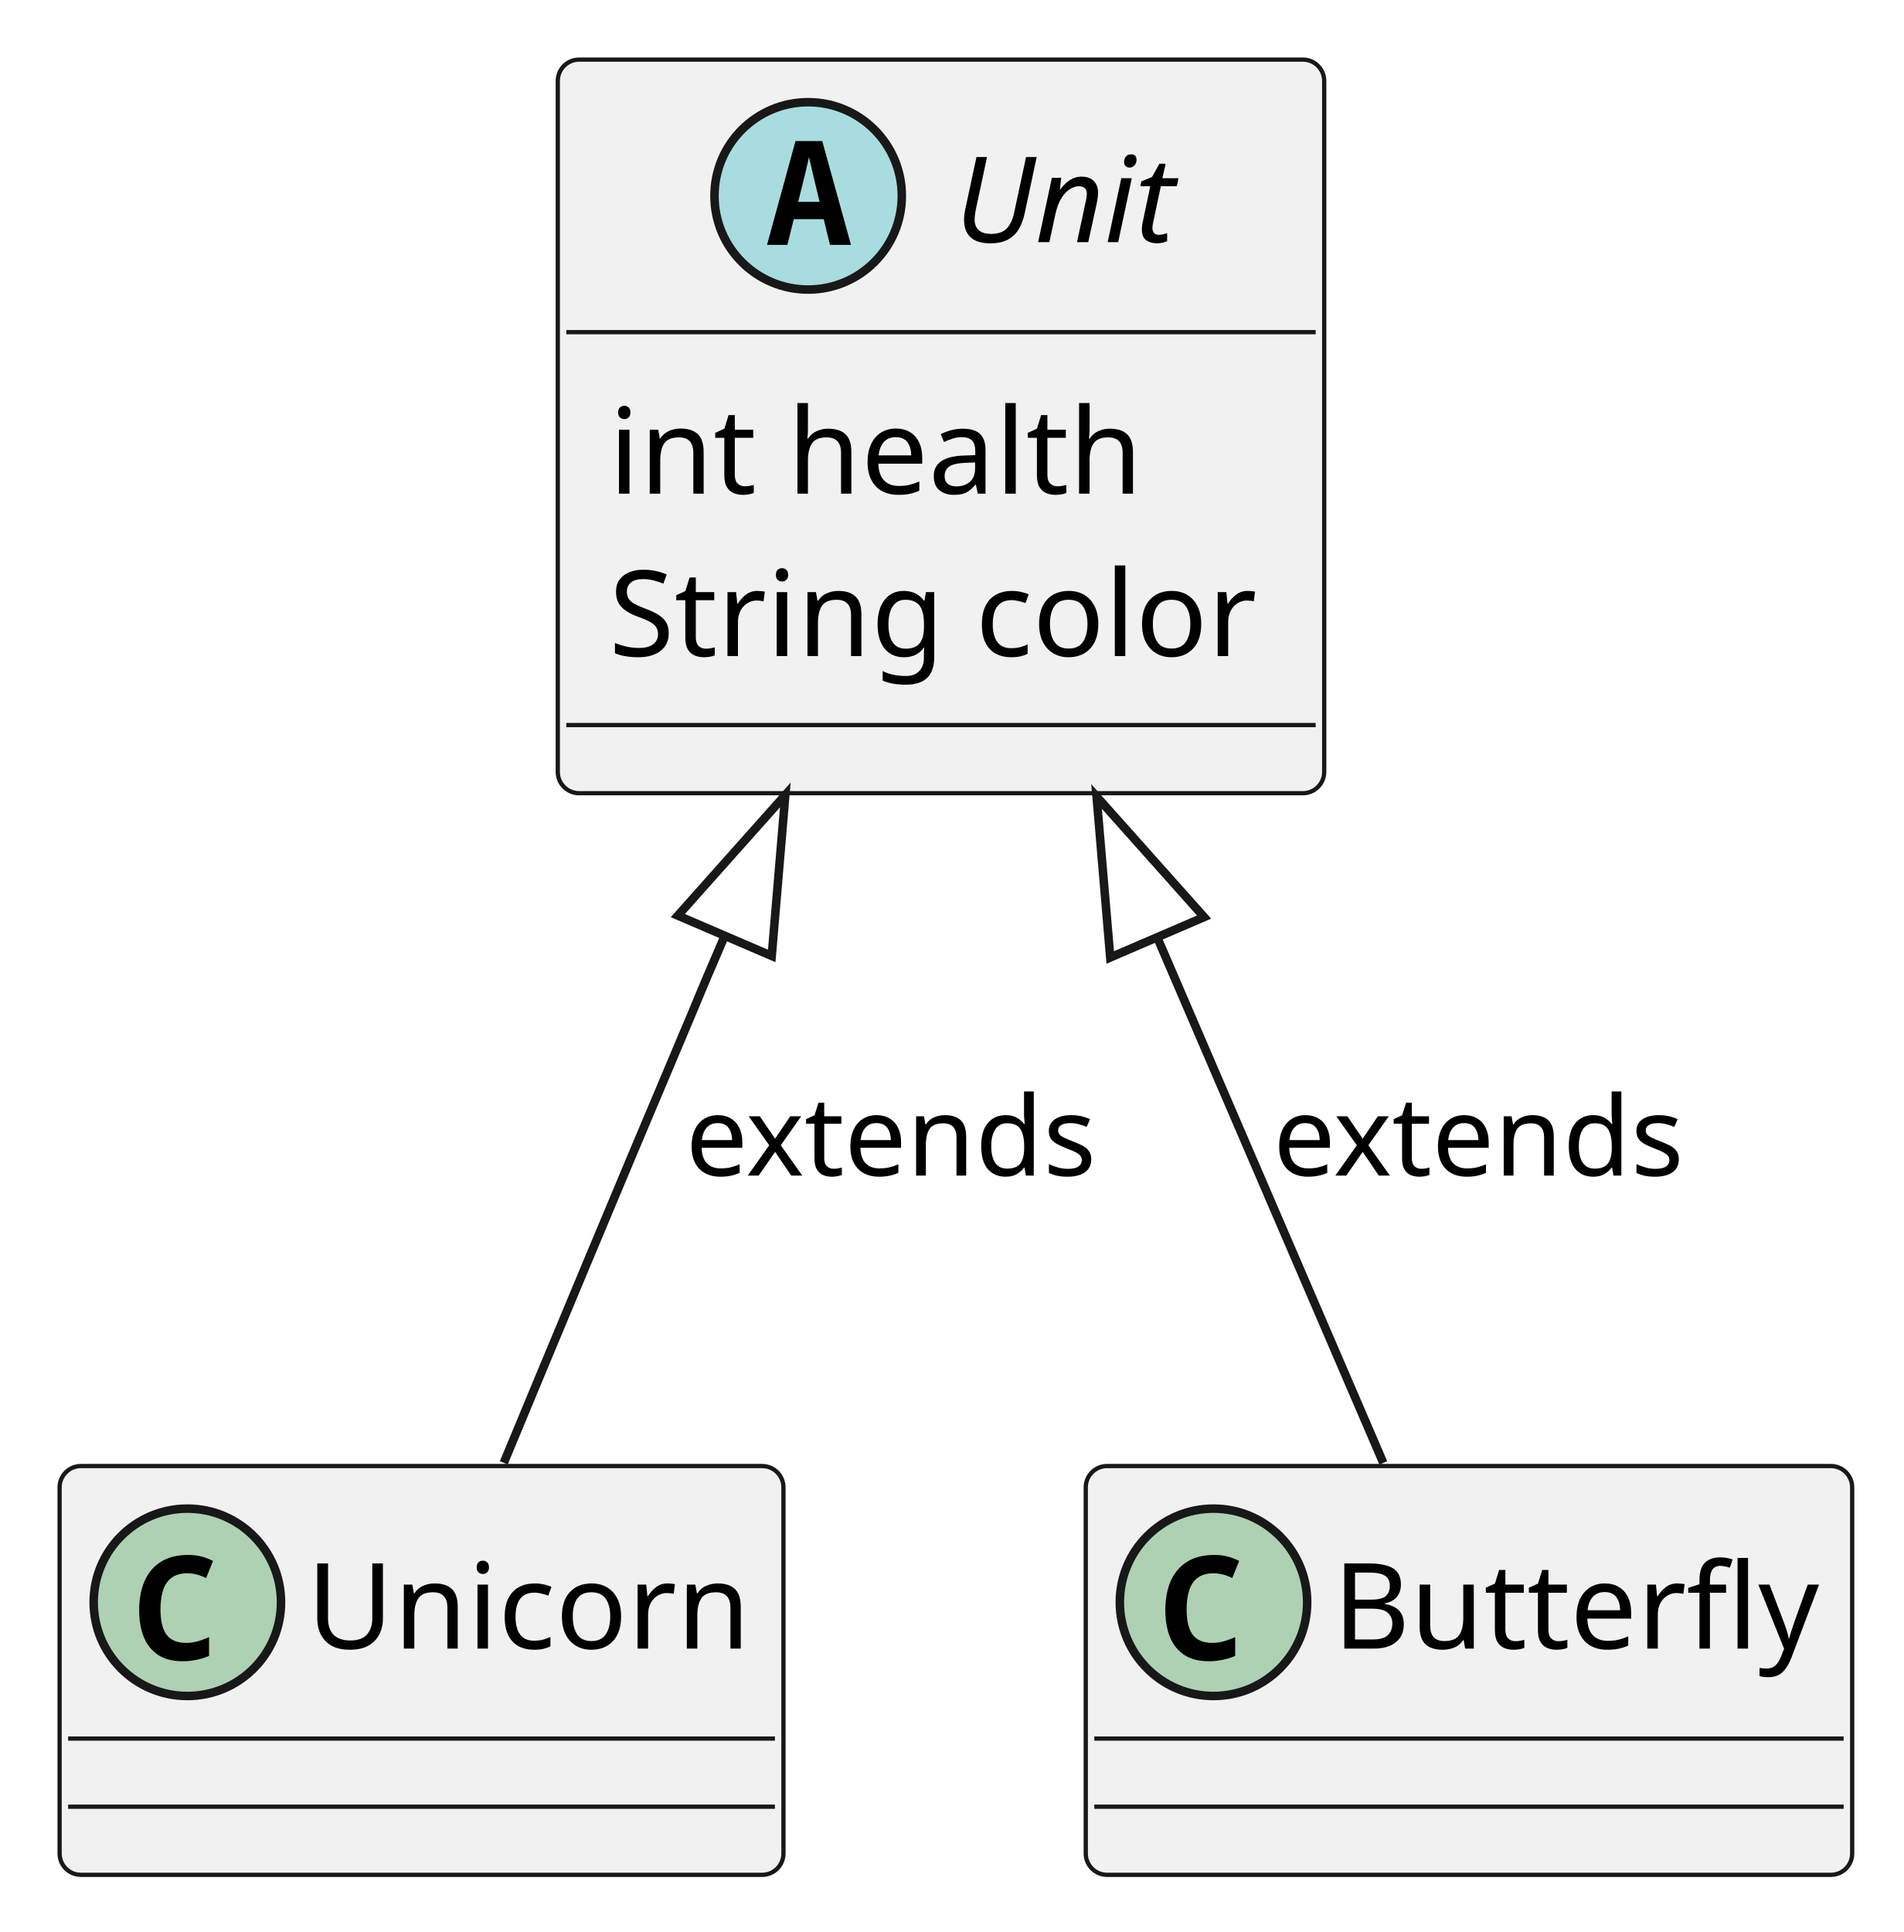
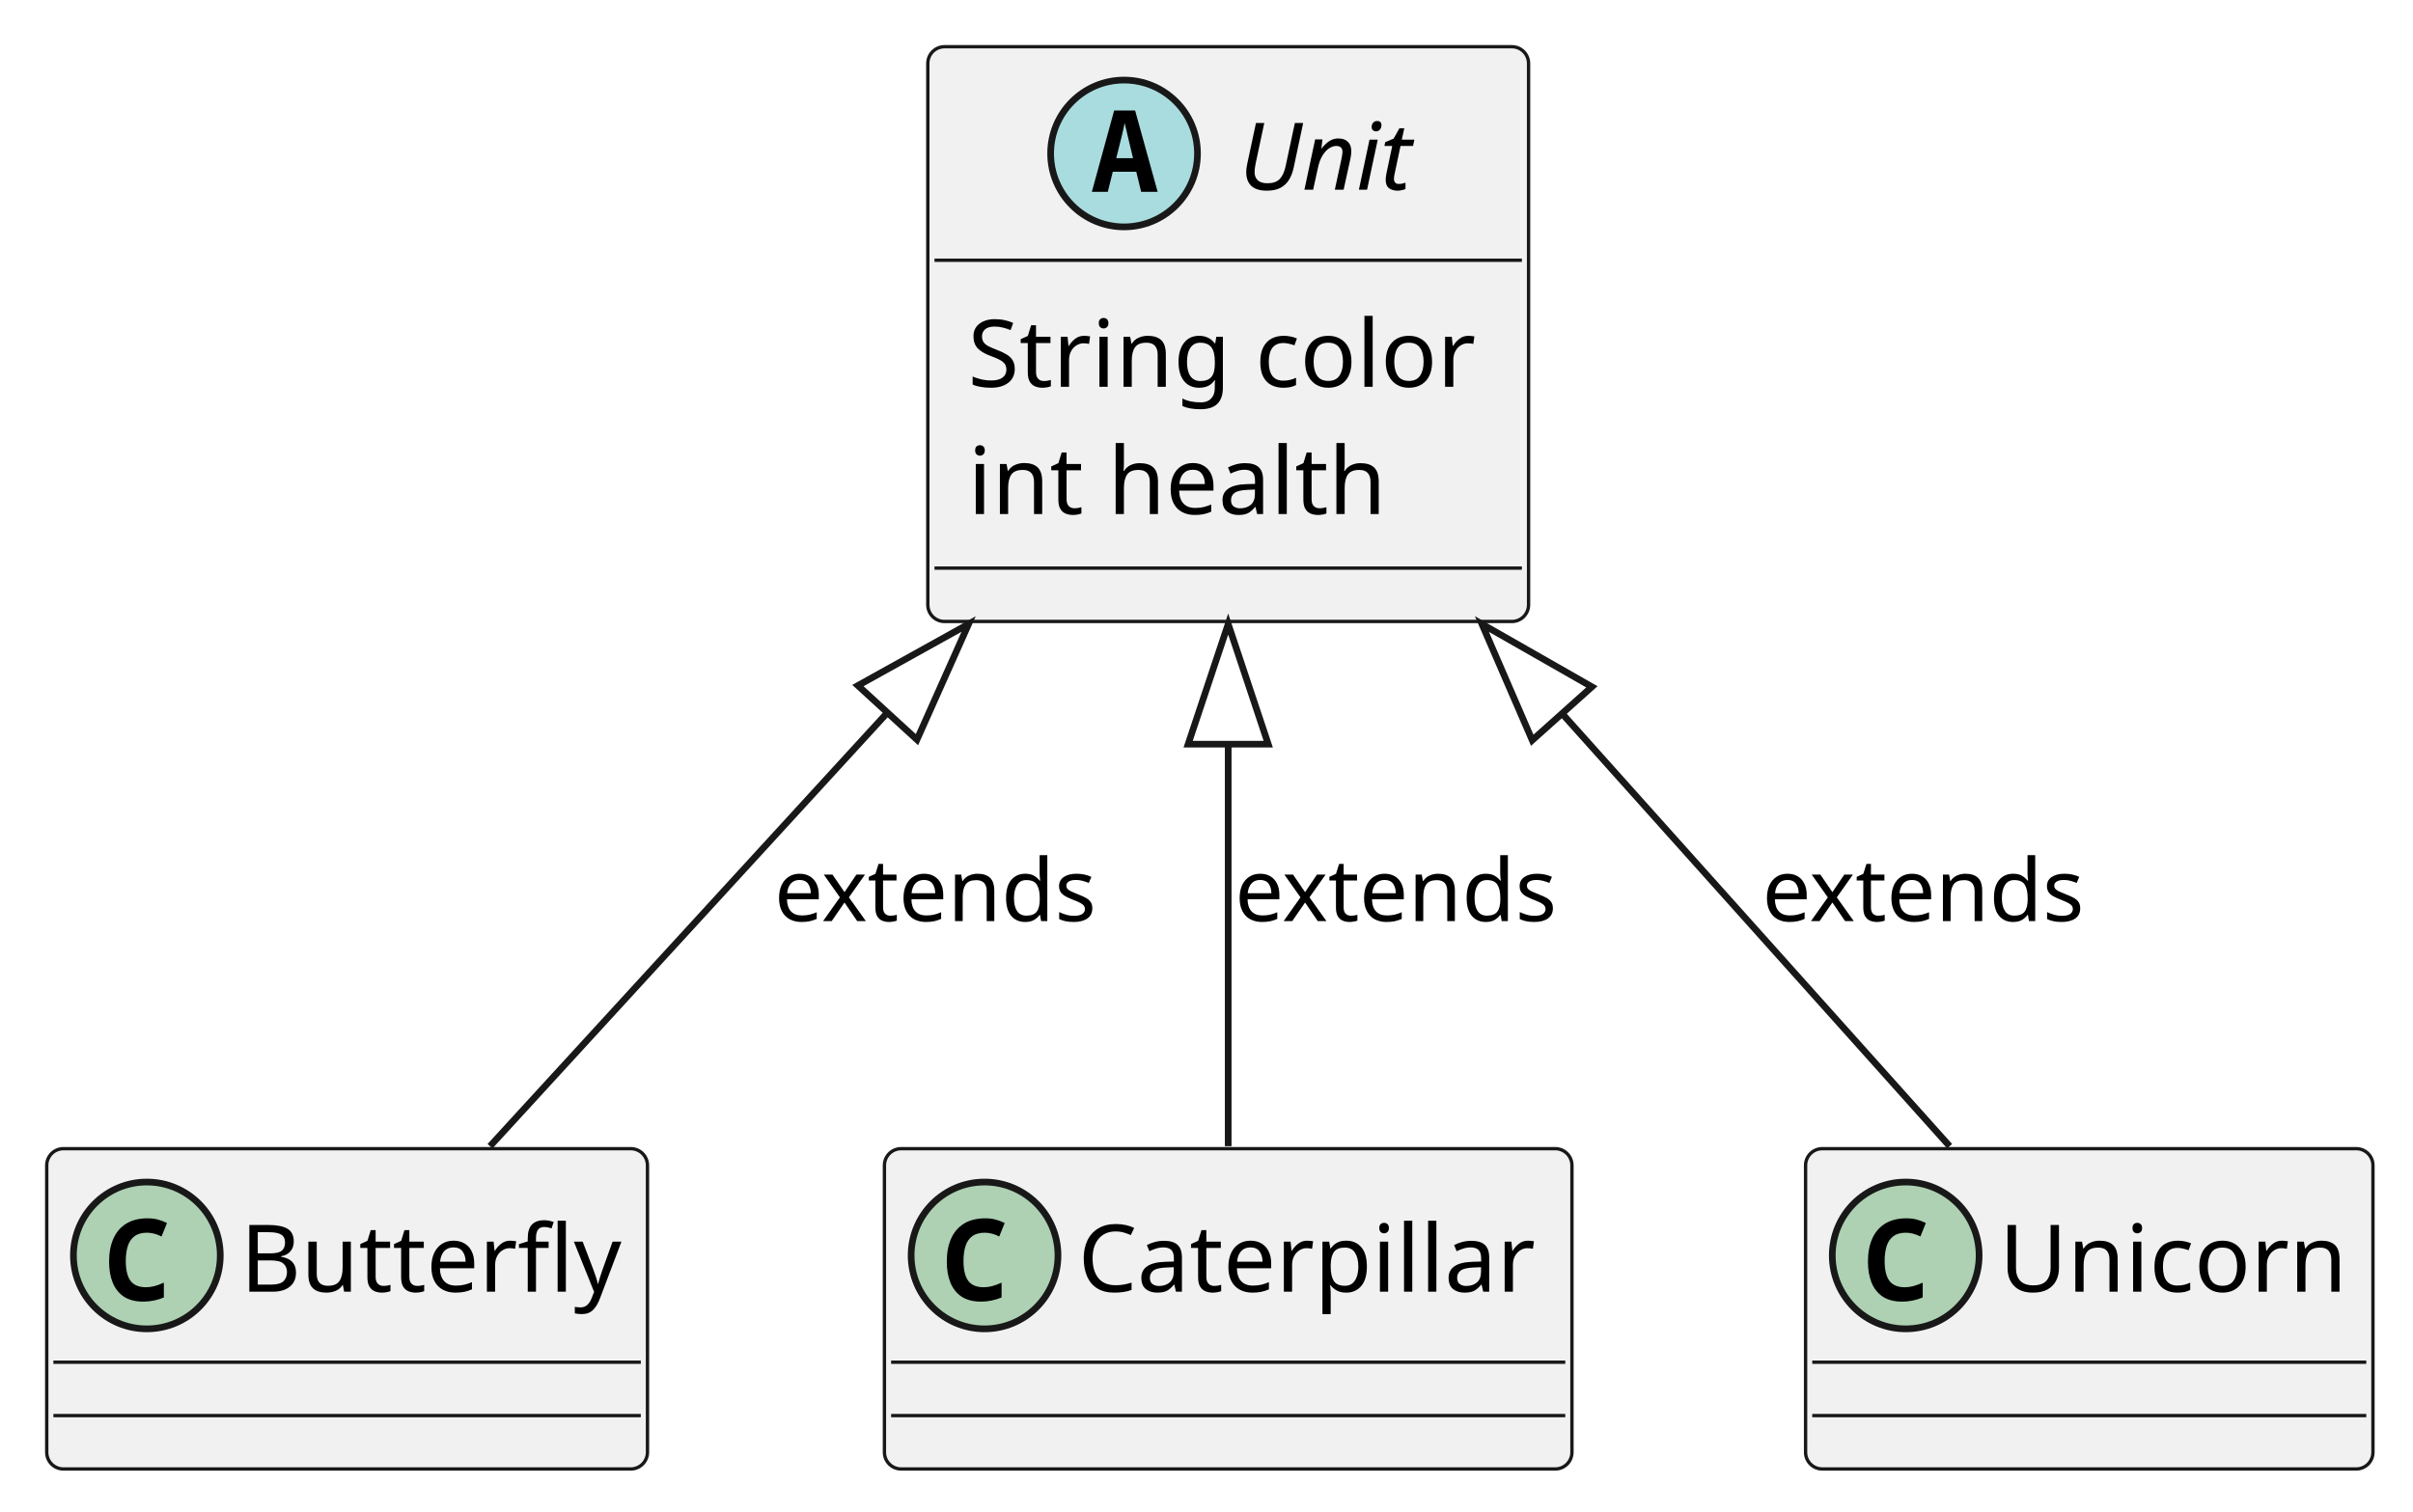
- <svg xmlns="http://www.w3.org/2000/svg" contentStyleType="text/css" height="406.264px" preserveAspectRatio="none" style="width:400px;height:406px;background:#FFFFFF;" version="1.1" viewBox="0 0 400 406" width="400.895px" zoomAndPan="magnify">
+ <svg xmlns="http://www.w3.org/2000/svg" contentStyleType="text/css" height="376.764px" preserveAspectRatio="none" style="width:600px;height:376px;background:#FFFFFF;" version="1.1" viewBox="0 0 600 376" width="600.83px" zoomAndPan="magnify">
  <defs />
  <g>
    <g id="elem_Unit">
-       <rect codeLine="3" fill="#F1F1F1" height="154.158" id="Unit" rx="4.474" ry="4.474" style="stroke:#181818;stroke-width:0.895;" width="161.074" x="117.226" y="12.528" />
-       <ellipse cx="169.843" cy="41.163" fill="#A9DCDF" rx="19.687" ry="19.687" style="stroke:#181818;stroke-width:1.79;" />
-       <path d="M161.202,51.454 L167.187,29.642 L172.808,29.642 L178.848,51.454 L174.429,51.454 L173.115,46.057 L166.823,46.057 L165.481,51.454 L161.202,51.454 Z M169.088,37.053 L167.746,42.422 L172.248,42.422 L170.962,37.053 Q170.71,36.018 170.487,35.039 Q170.263,34.032 170.011,32.998 Q169.815,34.032 169.564,35.039 Q169.312,36.018 169.088,37.053 Z " fill="#000000" />
-       <text fill="#000000" font-family="sans-serif" font-size="25.056" font-style="italic" lengthAdjust="spacing" textLength="46.532" x="200.626" y="50.885">Unit</text>
-       <line style="stroke:#181818;stroke-width:0.895;" x1="119.016" x2="276.51" y1="69.799" y2="69.799" />
-       <text fill="#000000" font-family="sans-serif" font-size="25.056" lengthAdjust="spacing" textLength="116.331" x="127.964" y="103.742">int health</text>
-       <text fill="#000000" font-family="sans-serif" font-size="25.056" lengthAdjust="spacing" textLength="139.597" x="127.964" y="137.868">String color</text>
-       <line style="stroke:#181818;stroke-width:0.895;" x1="119.016" x2="276.51" y1="152.368" y2="152.368" />
+       <rect codeLine="3" fill="#F1F1F1" height="142.964" id="Unit" rx="4.149" ry="4.149" style="stroke:#181818;stroke-width:0.83;" width="149.378" x="230.705" y="11.618" />
+       <ellipse cx="279.502" cy="38.174" fill="#A9DCDF" rx="18.257" ry="18.257" style="stroke:#181818;stroke-width:1.66;" />
+       <path d="M271.489,47.718 L277.038,27.49 L282.251,27.49 L287.853,47.718 L283.755,47.718 L282.536,42.713 L276.701,42.713 L275.456,47.718 L271.489,47.718 Z M278.802,34.362 L277.557,39.341 L281.732,39.341 L280.539,34.362 Q280.306,33.403 280.099,32.495 Q279.891,31.561 279.658,30.602 Q279.476,31.561 279.243,32.495 Q279.009,33.403 278.802,34.362 Z " fill="#000000" />
+       <text fill="#000000" font-family="sans-serif" font-size="23.236" font-style="italic" lengthAdjust="spacing" textLength="43.154" x="308.05" y="47.19">Unit</text>
+       <line style="stroke:#181818;stroke-width:0.83;" x1="232.365" x2="378.423" y1="64.73" y2="64.73" />
+       <text fill="#000000" font-family="sans-serif" font-size="23.236" lengthAdjust="spacing" textLength="129.461" x="240.664" y="96.209">String color</text>
+       <text fill="#000000" font-family="sans-serif" font-size="23.236" lengthAdjust="spacing" textLength="107.884" x="240.664" y="127.857">int health</text>
+       <line style="stroke:#181818;stroke-width:0.83;" x1="232.365" x2="378.423" y1="141.304" y2="141.304" />
+     </g>
+     <g id="elem_Butterfly">
+       <rect codeLine="8" fill="#F1F1F1" height="79.668" id="Butterfly" rx="4.149" ry="4.149" style="stroke:#181818;stroke-width:0.83;" width="149.378" x="11.618" y="285.709" />
+       <ellipse cx="36.514" cy="312.266" fill="#ADD1B2" rx="18.257" ry="18.257" style="stroke:#181818;stroke-width:1.66;" />
+       <path d="M35.633,323.754 Q32.728,323.754 30.835,322.535 Q28.968,321.291 28.034,319.06 Q27.127,316.804 27.127,313.822 Q27.127,310.45 28.216,308.038 Q29.305,305.627 31.431,304.33 Q33.558,303.033 36.67,303.033 Q38.148,303.033 39.264,303.344 Q40.379,303.63 41.52,304.2 L40.171,307.546 Q39.134,307.027 38.226,306.82 Q37.344,306.612 36.541,306.612 Q34.595,306.612 33.428,307.494 Q32.261,308.375 31.769,309.957 Q31.276,311.539 31.276,313.64 Q31.276,316.986 32.469,318.593 Q33.662,320.175 36.307,320.175 Q37.292,320.175 38.33,319.916 Q39.367,319.657 40.742,319.034 L40.742,322.717 Q39.523,323.236 38.2,323.495 Q36.904,323.754 35.633,323.754 Z " fill="#000000" />
+       <text fill="#000000" font-family="sans-serif" font-size="23.236" lengthAdjust="spacing" textLength="96.266" x="59.751" y="321.281">Butterfly</text>
+       <line style="stroke:#181818;stroke-width:0.83;" x1="13.278" x2="159.336" y1="338.822" y2="338.822" />
+       <line style="stroke:#181818;stroke-width:0.83;" x1="13.278" x2="159.336" y1="352.1" y2="352.1" />
+     </g>
+     <g id="elem_Caterpillar">
+       <rect codeLine="11" fill="#F1F1F1" height="79.668" id="Caterpillar" rx="4.149" ry="4.149" style="stroke:#181818;stroke-width:0.83;" width="170.954" x="219.917" y="285.709" />
+       <ellipse cx="244.813" cy="312.266" fill="#ADD1B2" rx="18.257" ry="18.257" style="stroke:#181818;stroke-width:1.66;" />
+       <path d="M243.931,323.754 Q241.027,323.754 239.134,322.535 Q237.267,321.291 236.333,319.06 Q235.425,316.804 235.425,313.822 Q235.425,310.45 236.514,308.038 Q237.604,305.627 239.73,304.33 Q241.857,303.033 244.969,303.033 Q246.447,303.033 247.562,303.344 Q248.677,303.63 249.819,304.2 L248.47,307.546 Q247.433,307.027 246.525,306.82 Q245.643,306.612 244.839,306.612 Q242.894,306.612 241.727,307.494 Q240.56,308.375 240.067,309.957 Q239.575,311.539 239.575,313.64 Q239.575,316.986 240.768,318.593 Q241.961,320.175 244.606,320.175 Q245.591,320.175 246.629,319.916 Q247.666,319.657 249.041,319.034 L249.041,322.717 Q247.822,323.236 246.499,323.495 Q245.202,323.754 243.931,323.754 Z " fill="#000000" />
+       <text fill="#000000" font-family="sans-serif" font-size="23.236" lengthAdjust="spacing" textLength="117.842" x="268.05" y="321.281">Caterpillar</text>
+       <line style="stroke:#181818;stroke-width:0.83;" x1="221.577" x2="389.212" y1="338.822" y2="338.822" />
+       <line style="stroke:#181818;stroke-width:0.83;" x1="221.577" x2="389.212" y1="352.1" y2="352.1" />
    </g>
    <g id="elem_Unicorn">
-       <rect codeLine="8" fill="#F1F1F1" height="85.906" id="Unicorn" rx="4.474" ry="4.474" style="stroke:#181818;stroke-width:0.895;" width="152.125" x="12.528" y="308.08" />
-       <ellipse cx="39.374" cy="336.716" fill="#ADD1B2" rx="19.687" ry="19.687" style="stroke:#181818;stroke-width:1.79;" />
-       <path d="M38.423,349.104 Q35.291,349.104 33.249,347.79 Q31.236,346.447 30.229,344.043 Q29.251,341.61 29.251,338.394 Q29.251,334.758 30.425,332.158 Q31.6,329.557 33.893,328.159 Q36.186,326.761 39.541,326.761 Q41.135,326.761 42.338,327.096 Q43.54,327.404 44.771,328.019 L43.317,331.626 Q42.198,331.067 41.219,330.843 Q40.269,330.62 39.402,330.62 Q37.304,330.62 36.046,331.57 Q34.788,332.521 34.256,334.227 Q33.725,335.933 33.725,338.198 Q33.725,341.805 35.011,343.539 Q36.297,345.245 39.15,345.245 Q40.212,345.245 41.331,344.965 Q42.45,344.686 43.932,344.014 L43.932,347.986 Q42.617,348.545 41.191,348.824 Q39.793,349.104 38.423,349.104 Z " fill="#000000" />
-       <text fill="#000000" font-family="sans-serif" font-size="25.056" lengthAdjust="spacing" textLength="94.855" x="64.43" y="346.438">Unicorn</text>
-       <line style="stroke:#181818;stroke-width:0.895;" x1="14.318" x2="162.863" y1="365.351" y2="365.351" />
-       <line style="stroke:#181818;stroke-width:0.895;" x1="14.318" x2="162.863" y1="379.669" y2="379.669" />
+       <rect codeLine="14" fill="#F1F1F1" height="79.668" id="Unicorn" rx="4.149" ry="4.149" style="stroke:#181818;stroke-width:0.83;" width="141.079" x="448.963" y="285.709" />
+       <ellipse cx="473.859" cy="312.266" fill="#ADD1B2" rx="18.257" ry="18.257" style="stroke:#181818;stroke-width:1.66;" />
+       <path d="M472.977,323.754 Q470.073,323.754 468.18,322.535 Q466.312,321.291 465.379,319.06 Q464.471,316.804 464.471,313.822 Q464.471,310.45 465.56,308.038 Q466.649,305.627 468.776,304.33 Q470.902,303.033 474.014,303.033 Q475.493,303.033 476.608,303.344 Q477.723,303.63 478.864,304.2 L477.516,307.546 Q476.478,307.027 475.57,306.82 Q474.689,306.612 473.885,306.612 Q471.94,306.612 470.773,307.494 Q469.606,308.375 469.113,309.957 Q468.62,311.539 468.62,313.64 Q468.62,316.986 469.813,318.593 Q471.006,320.175 473.651,320.175 Q474.637,320.175 475.674,319.916 Q476.712,319.657 478.086,319.034 L478.086,322.717 Q476.867,323.236 475.545,323.495 Q474.248,323.754 472.977,323.754 Z " fill="#000000" />
+       <text fill="#000000" font-family="sans-serif" font-size="23.236" lengthAdjust="spacing" textLength="87.967" x="497.095" y="321.281">Unicorn</text>
+       <line style="stroke:#181818;stroke-width:0.83;" x1="450.622" x2="588.382" y1="338.822" y2="338.822" />
+       <line style="stroke:#181818;stroke-width:0.83;" x1="450.622" x2="588.382" y1="352.1" y2="352.1" />
    </g>
-     <g id="elem_Butterfly">
-       <rect codeLine="11" fill="#F1F1F1" height="85.906" id="Butterfly" rx="4.474" ry="4.474" style="stroke:#181818;stroke-width:0.895;" width="161.074" x="228.188" y="308.08" />
-       <ellipse cx="255.034" cy="336.716" fill="#ADD1B2" rx="19.687" ry="19.687" style="stroke:#181818;stroke-width:1.79;" />
-       <path d="M254.083,349.104 Q250.951,349.104 248.909,347.79 Q246.896,346.447 245.889,344.043 Q244.911,341.61 244.911,338.394 Q244.911,334.758 246.085,332.158 Q247.26,329.557 249.553,328.159 Q251.846,326.761 255.201,326.761 Q256.795,326.761 257.998,327.096 Q259.2,327.404 260.431,328.019 L258.976,331.626 Q257.858,331.067 256.879,330.843 Q255.928,330.62 255.061,330.62 Q252.964,330.62 251.706,331.57 Q250.447,332.521 249.916,334.227 Q249.385,335.933 249.385,338.198 Q249.385,341.805 250.671,343.539 Q251.958,345.245 254.81,345.245 Q255.873,345.245 256.991,344.965 Q258.11,344.686 259.592,344.014 L259.592,347.986 Q258.277,348.545 256.851,348.824 Q255.453,349.104 254.083,349.104 Z " fill="#000000" />
-       <text fill="#000000" font-family="sans-serif" font-size="25.056" lengthAdjust="spacing" textLength="103.803" x="280.089" y="346.438">Butterfly</text>
-       <line style="stroke:#181818;stroke-width:0.895;" x1="229.978" x2="387.472" y1="365.351" y2="365.351" />
-       <line style="stroke:#181818;stroke-width:0.895;" x1="229.978" x2="387.472" y1="379.669" y2="379.669" />
+     <g id="link_Unit_Butterfly">
+       <path codeLine="17" d="M220.663,177.247 C181.792,219.67 153.942,250.058 121.842,285.095 " fill="none" id="Unit-backto-Butterfly" style="stroke:#181818;stroke-width:1.66;" />
+       <polygon fill="none" points="240.846,155.22,213.321,170.519,228.006,183.975,240.846,155.22" style="stroke:#181818;stroke-width:1.66;" />
+       <text fill="#000000" font-family="sans-serif" font-size="21.577" lengthAdjust="spacing" textLength="79.668" x="192.531" y="229.107">extends</text>
+     </g>
+     <g id="link_Unit_Caterpillar">
+       <path codeLine="18" d="M305.394,185.095 C305.394,227.519 305.394,250.058 305.394,285.095 " fill="none" id="Unit-backto-Caterpillar" style="stroke:#181818;stroke-width:1.66;" />
+       <polygon fill="none" points="305.394,155.22,295.436,185.095,315.353,185.095,305.394,155.22" style="stroke:#181818;stroke-width:1.66;" />
+       <text fill="#000000" font-family="sans-serif" font-size="21.577" lengthAdjust="spacing" textLength="79.668" x="307.054" y="229.107">extends</text>
    </g>
    <g id="link_Unit_Unicorn">
-       <path codeLine="14" d="M152.324,196.647 C144.807,214.133 149.602,203.096 142.282,220.385 C130.005,249.396 116.349,282.166 105.879,307.4 " fill="none" id="Unit-backto-Unicorn" style="stroke:#181818;stroke-width:1.79;" />
-       <polygon fill="none" points="165.047,167.052,142.459,192.406,162.189,200.888,165.047,167.052" style="stroke:#181818;stroke-width:1.79;" />
-       <text fill="#000000" font-family="sans-serif" font-size="23.266" lengthAdjust="spacing" textLength="85.906" x="144.072" y="247.046">extends</text>
-     </g>
-     <g id="link_Unit_Butterfly">
-       <path codeLine="15" d="M243.196,196.964 C262.882,242.709 274.47,269.638 290.72,307.418 " fill="none" id="Unit-backto-Butterfly" style="stroke:#181818;stroke-width:1.79;" />
-       <polygon fill="none" points="230.461,167.374,233.332,201.209,253.059,192.72,230.461,167.374" style="stroke:#181818;stroke-width:1.79;" />
-       <text fill="#000000" font-family="sans-serif" font-size="23.266" lengthAdjust="spacing" textLength="85.906" x="267.562" y="247.046">extends</text>
+       <path codeLine="19" d="M388.412,177.476 C426.404,219.899 453.411,250.058 484.78,285.095 " fill="none" id="Unit-backto-Unicorn" style="stroke:#181818;stroke-width:1.66;" />
+       <polygon fill="none" points="368.481,155.22,380.994,184.119,395.831,170.832,368.481,155.22" style="stroke:#181818;stroke-width:1.66;" />
+       <text fill="#000000" font-family="sans-serif" font-size="21.577" lengthAdjust="spacing" textLength="79.668" x="438.174" y="229.107">extends</text>
    </g>
  </g>
</svg>
